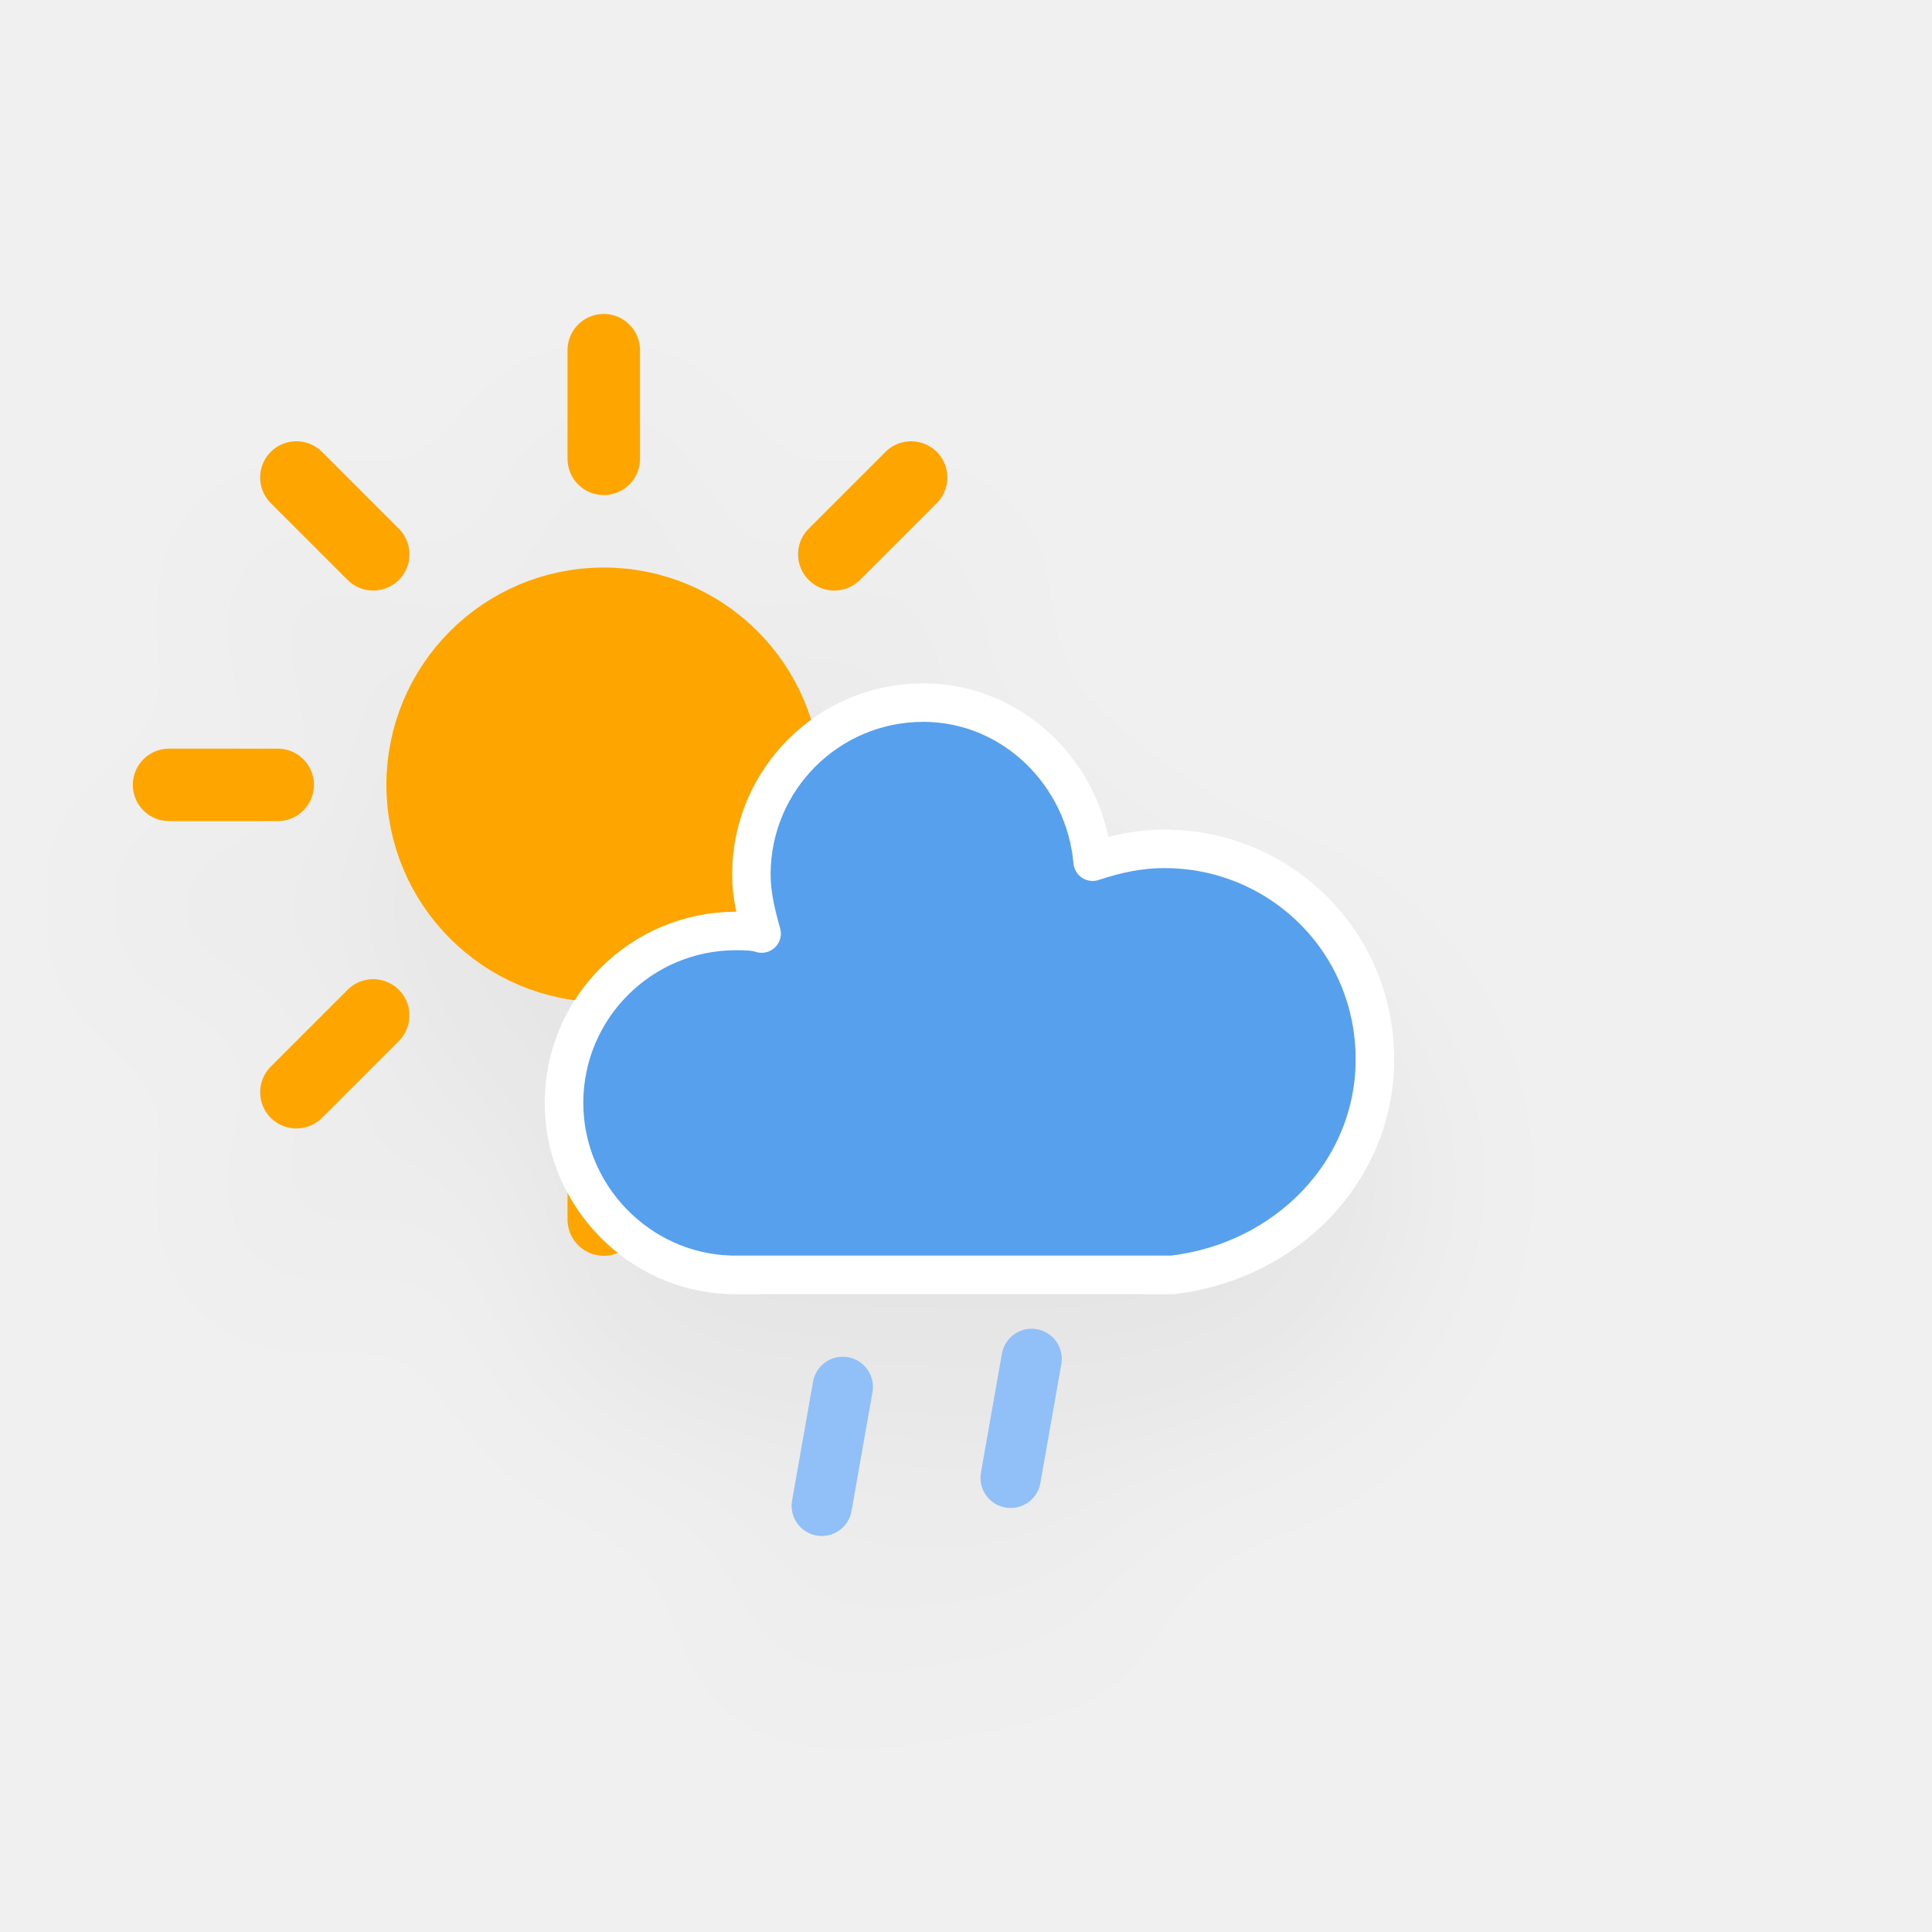
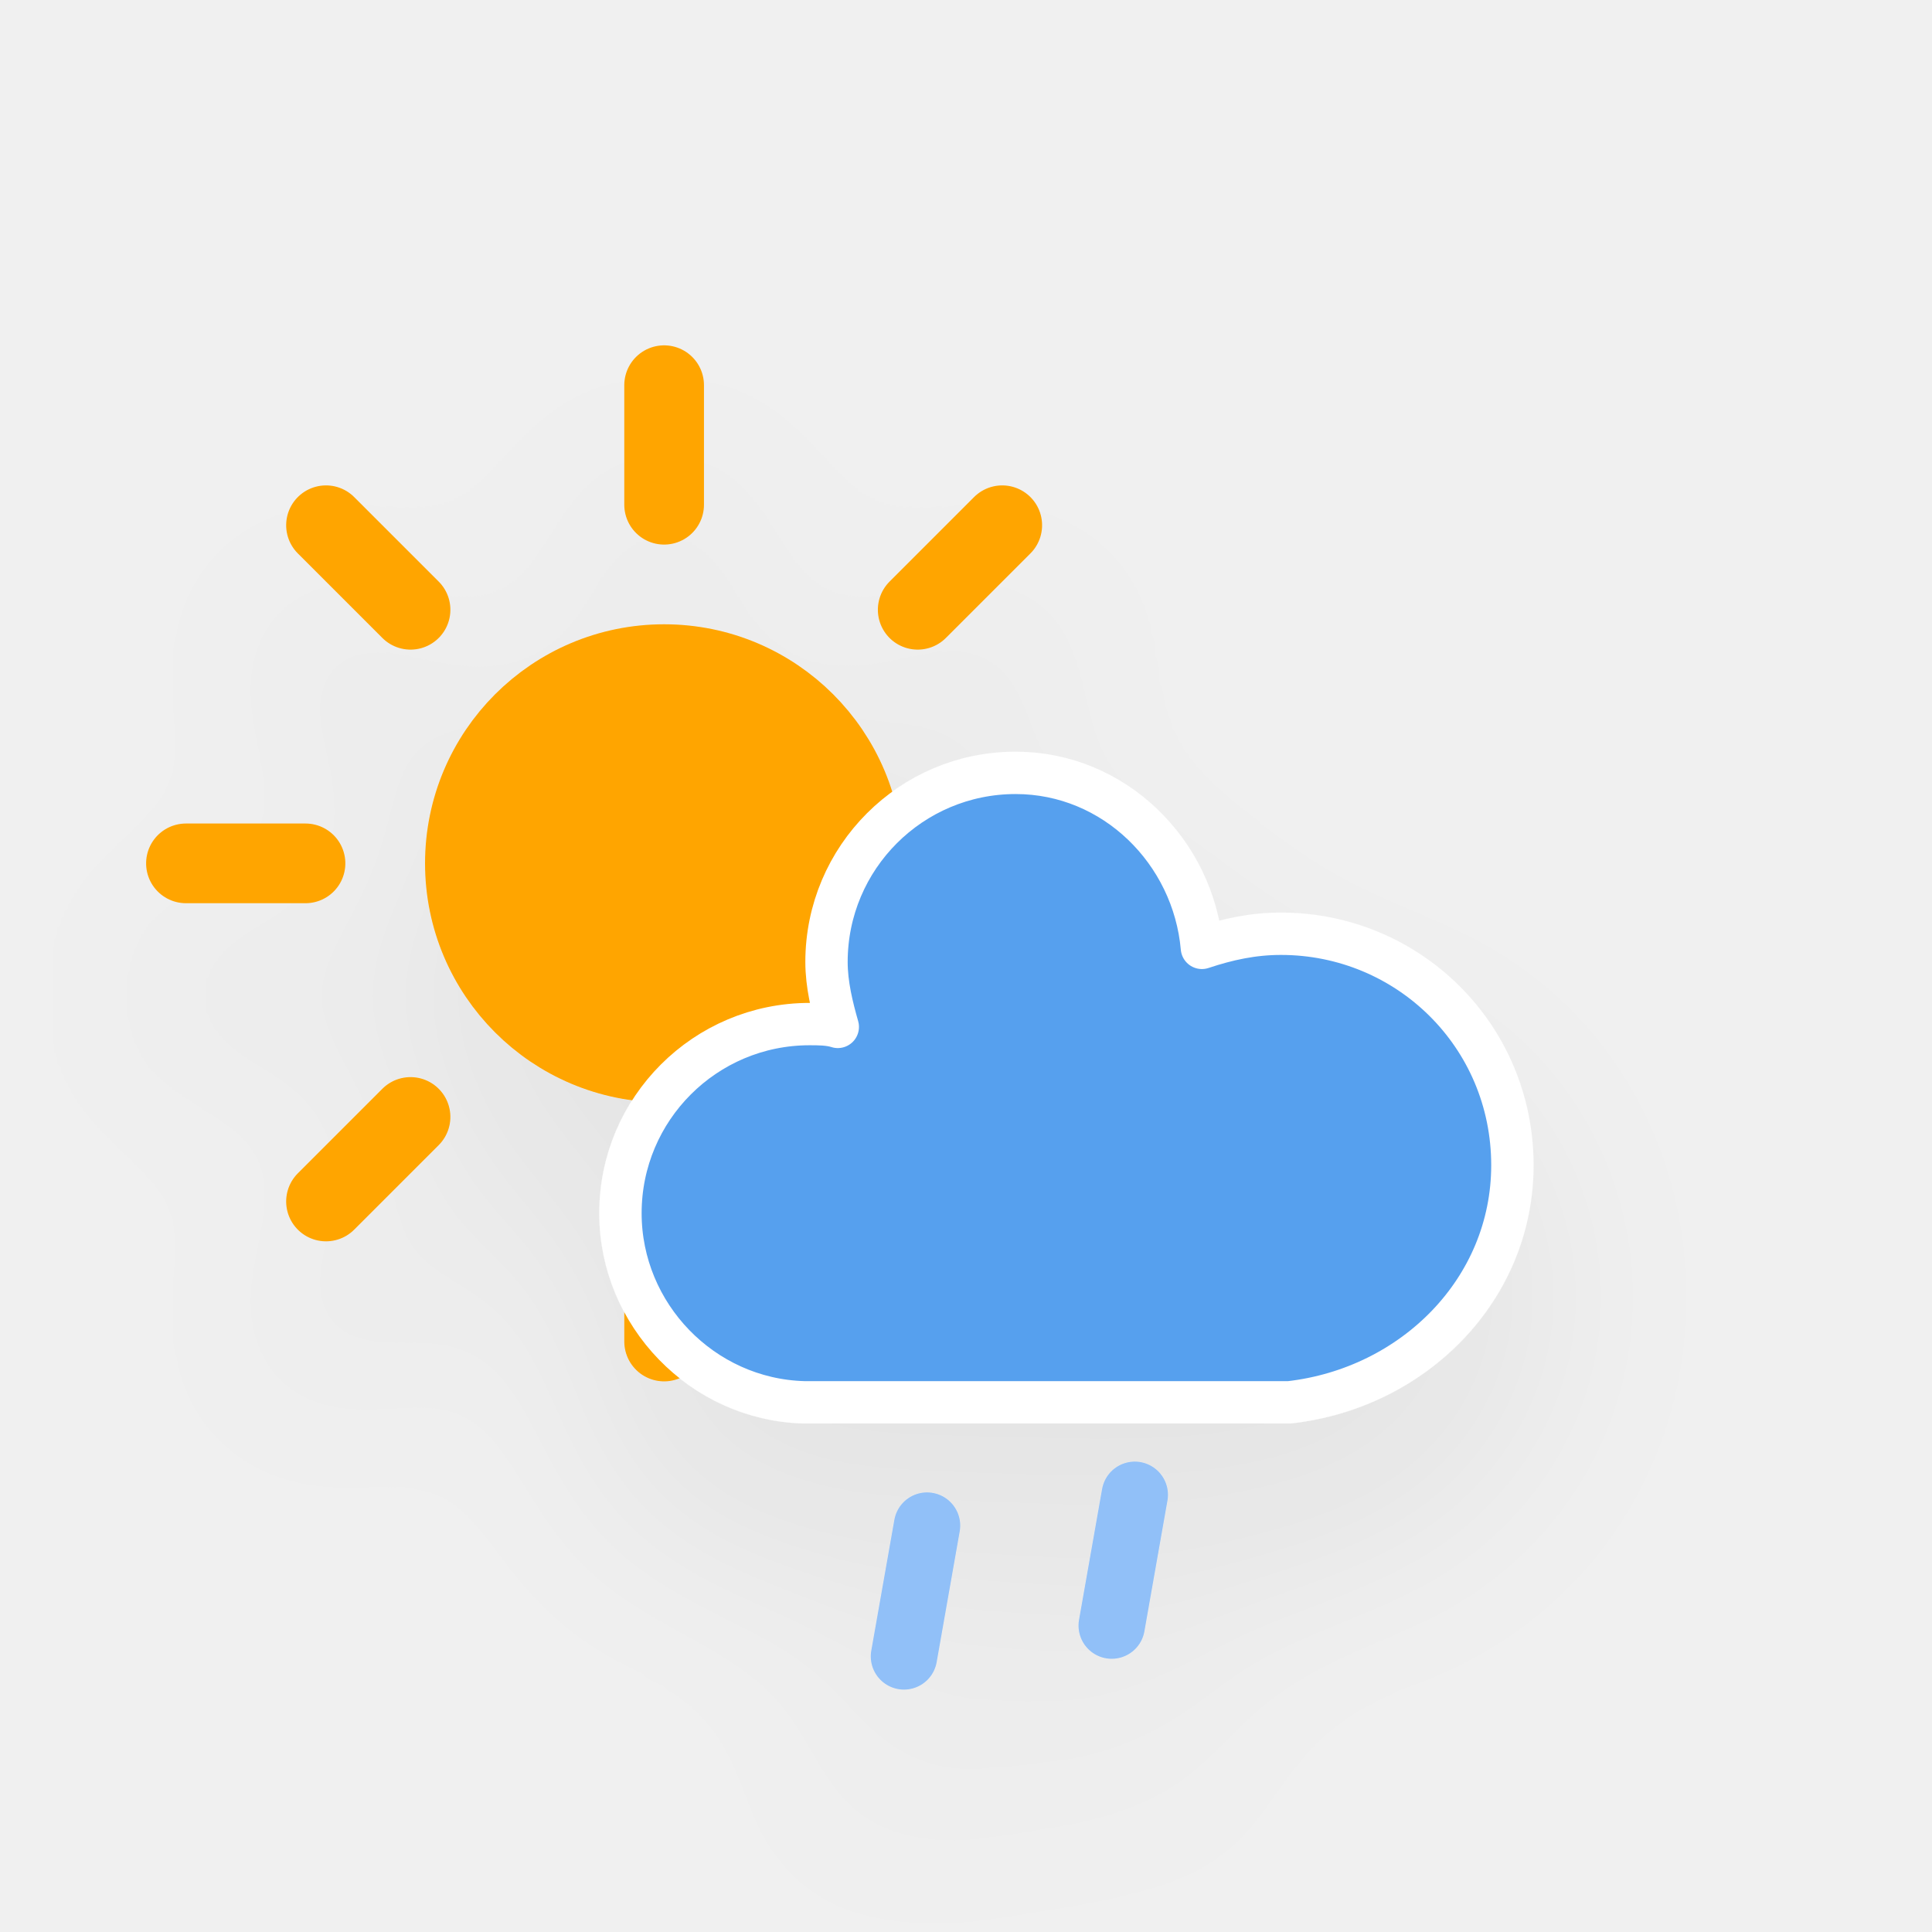
- <svg xmlns="http://www.w3.org/2000/svg" version="1.1" width="64" height="64" viewbox="0 0 64 64">
+ <svg xmlns="http://www.w3.org/2000/svg" version="1.1" width="64" height="64" style="transform: scale(1.1, 1.1)" viewbox="0 0 64 64">
  <defs>
    <filter id="blur" width="200%" height="200%">
      <feGaussianBlur in="SourceAlpha" stdDeviation="3" />
      <feOffset dx="0" dy="4" result="offsetblur" />
      <feComponentTransfer>
        <feFuncA type="linear" slope="0.05" />
      </feComponentTransfer>
      <feMerge>
        <feMergeNode />
        <feMergeNode in="SourceGraphic" />
      </feMerge>
    </filter>
    <style type="text/css">
/*
** SUN
*/
@keyframes am-weather-sun {
  0% {
    -webkit-transform: rotate(0deg);
       -moz-transform: rotate(0deg);
        -ms-transform: rotate(0deg);
            transform: rotate(0deg);
  }

  100% {
    -webkit-transform: rotate(360deg);
       -moz-transform: rotate(360deg);
        -ms-transform: rotate(360deg);
            transform: rotate(360deg);
  }
}

.am-weather-sun {
  -webkit-animation-name: am-weather-sun;
     -moz-animation-name: am-weather-sun;
      -ms-animation-name: am-weather-sun;
          animation-name: am-weather-sun;
  -webkit-animation-duration: 9s;
     -moz-animation-duration: 9s;
      -ms-animation-duration: 9s;
          animation-duration: 9s;
  -webkit-animation-timing-function: linear;
     -moz-animation-timing-function: linear;
      -ms-animation-timing-function: linear;
          animation-timing-function: linear;
  -webkit-animation-iteration-count: infinite;
     -moz-animation-iteration-count: infinite;
      -ms-animation-iteration-count: infinite;
          animation-iteration-count: infinite;
}

/*
** RAIN
*/
@keyframes am-weather-rain {
  0% {
    stroke-dashoffset: 0;
  }

  100% {
    stroke-dashoffset: -100;
  }
}

.am-weather-rain-1 {
  -webkit-animation-name: am-weather-rain;
     -moz-animation-name: am-weather-rain;
      -ms-animation-name: am-weather-rain;
          animation-name: am-weather-rain;
  -webkit-animation-duration: 8s;
     -moz-animation-duration: 8s;
      -ms-animation-duration: 8s;
          animation-duration: 8s;
  -webkit-animation-timing-function: linear;
     -moz-animation-timing-function: linear;
      -ms-animation-timing-function: linear;
          animation-timing-function: linear;
  -webkit-animation-iteration-count: infinite;
     -moz-animation-iteration-count: infinite;
      -ms-animation-iteration-count: infinite;
          animation-iteration-count: infinite;
}

.am-weather-rain-2 {
  -webkit-animation-name: am-weather-rain;
     -moz-animation-name: am-weather-rain;
      -ms-animation-name: am-weather-rain;
          animation-name: am-weather-rain;
  -webkit-animation-delay: 0.25s;
     -moz-animation-delay: 0.25s;
      -ms-animation-delay: 0.25s;
          animation-delay: 0.25s;
  -webkit-animation-duration: 8s;
     -moz-animation-duration: 8s;
      -ms-animation-duration: 8s;
          animation-duration: 8s;
  -webkit-animation-timing-function: linear;
     -moz-animation-timing-function: linear;
      -ms-animation-timing-function: linear;
          animation-timing-function: linear;
  -webkit-animation-iteration-count: infinite;
     -moz-animation-iteration-count: infinite;
      -ms-animation-iteration-count: infinite;
          animation-iteration-count: infinite;
}
        </style>
  </defs>
  <g filter="url(#blur)" id="rainy-1">
    <g transform="translate(20,10)">
      <g transform="translate(0,16), scale(1.2)">
        <g class="am-weather-sun">
          <g>
            <line fill="none" stroke="orange" stroke-linecap="round" stroke-width="2" transform="translate(0,9)" x1="0" x2="0" y1="0" y2="3" />
          </g>
          <g transform="rotate(45)">
            <line fill="none" stroke="orange" stroke-linecap="round" stroke-width="2" transform="translate(0,9)" x1="0" x2="0" y1="0" y2="3" />
          </g>
          <g transform="rotate(90)">
            <line fill="none" stroke="orange" stroke-linecap="round" stroke-width="2" transform="translate(0,9)" x1="0" x2="0" y1="0" y2="3" />
          </g>
          <g transform="rotate(135)">
            <line fill="none" stroke="orange" stroke-linecap="round" stroke-width="2" transform="translate(0,9)" x1="0" x2="0" y1="0" y2="3" />
          </g>
          <g transform="rotate(180)">
            <line fill="none" stroke="orange" stroke-linecap="round" stroke-width="2" transform="translate(0,9)" x1="0" x2="0" y1="0" y2="3" />
          </g>
          <g transform="rotate(225)">
            <line fill="none" stroke="orange" stroke-linecap="round" stroke-width="2" transform="translate(0,9)" x1="0" x2="0" y1="0" y2="3" />
          </g>
          <g transform="rotate(270)">
            <line fill="none" stroke="orange" stroke-linecap="round" stroke-width="2" transform="translate(0,9)" x1="0" x2="0" y1="0" y2="3" />
          </g>
          <g transform="rotate(315)">
            <line fill="none" stroke="orange" stroke-linecap="round" stroke-width="2" transform="translate(0,9)" x1="0" x2="0" y1="0" y2="3" />
          </g>
        </g>
        <circle cx="0" cy="0" fill="orange" r="5" stroke="orange" stroke-width="2" />
      </g>
      <g>
        <path d="M47.7,35.4c0-4.6-3.7-8.2-8.2-8.2c-1,0-1.9,0.2-2.8,0.5c-0.3-3.4-3.1-6.2-6.6-6.2c-3.7,0-6.7,3-6.7,6.7c0,0.8,0.2,1.6,0.4,2.3    c-0.3-0.1-0.7-0.1-1-0.1c-3.7,0-6.7,3-6.7,6.7c0,3.6,2.9,6.6,6.5,6.7l17.2,0C44.2,43.3,47.7,39.8,47.7,35.4z" fill="#57A0EE" stroke="white" stroke-linejoin="round" stroke-width="1.5" transform="translate(-15,-5), scale(0.85)" />
      </g>
    </g>
    <g transform="translate(34,46), rotate(10)">
      <line class="am-weather-rain-1" fill="none" stroke="#91C0F8" stroke-dasharray="4,7" stroke-linecap="round" stroke-width="2" transform="translate(-6,1)" x1="0" x2="0" y1="0" y2="8" />
      <line class="am-weather-rain-2" fill="none" stroke="#91C0F8" stroke-dasharray="4,7" stroke-linecap="round" stroke-width="2" transform="translate(0,-1)" x1="0" x2="0" y1="0" y2="8" />
    </g>
  </g>
</svg>
